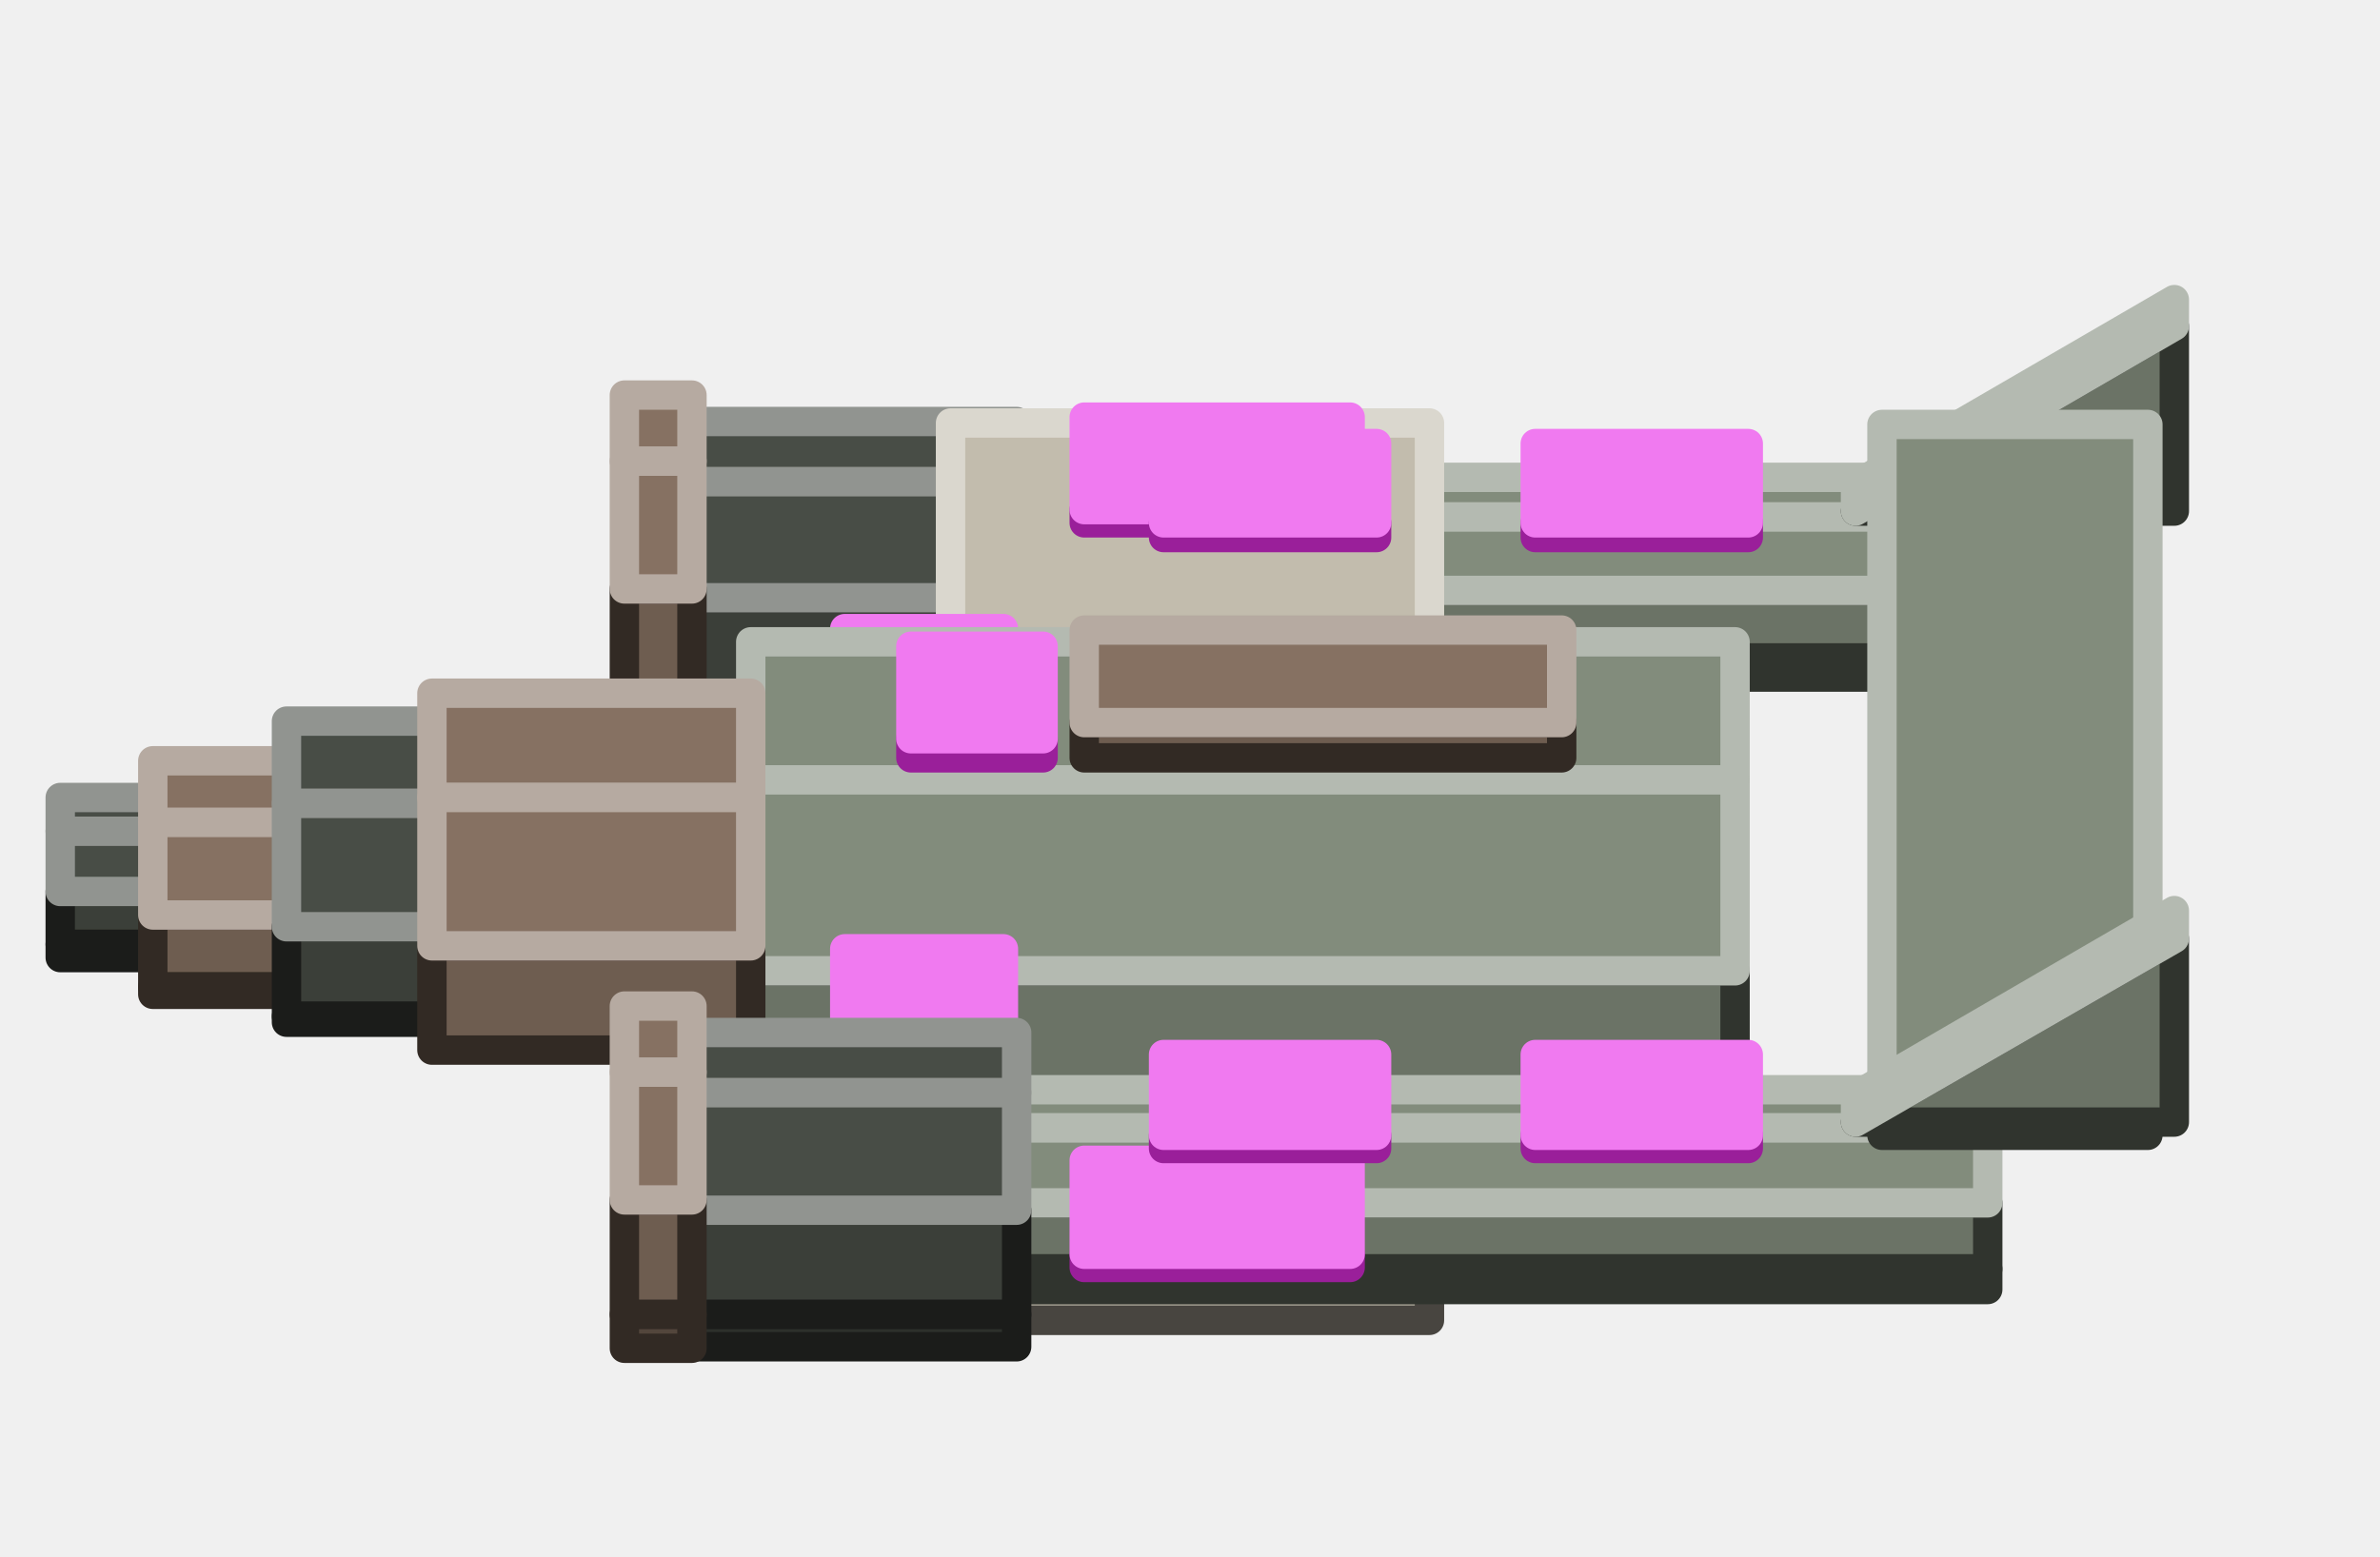
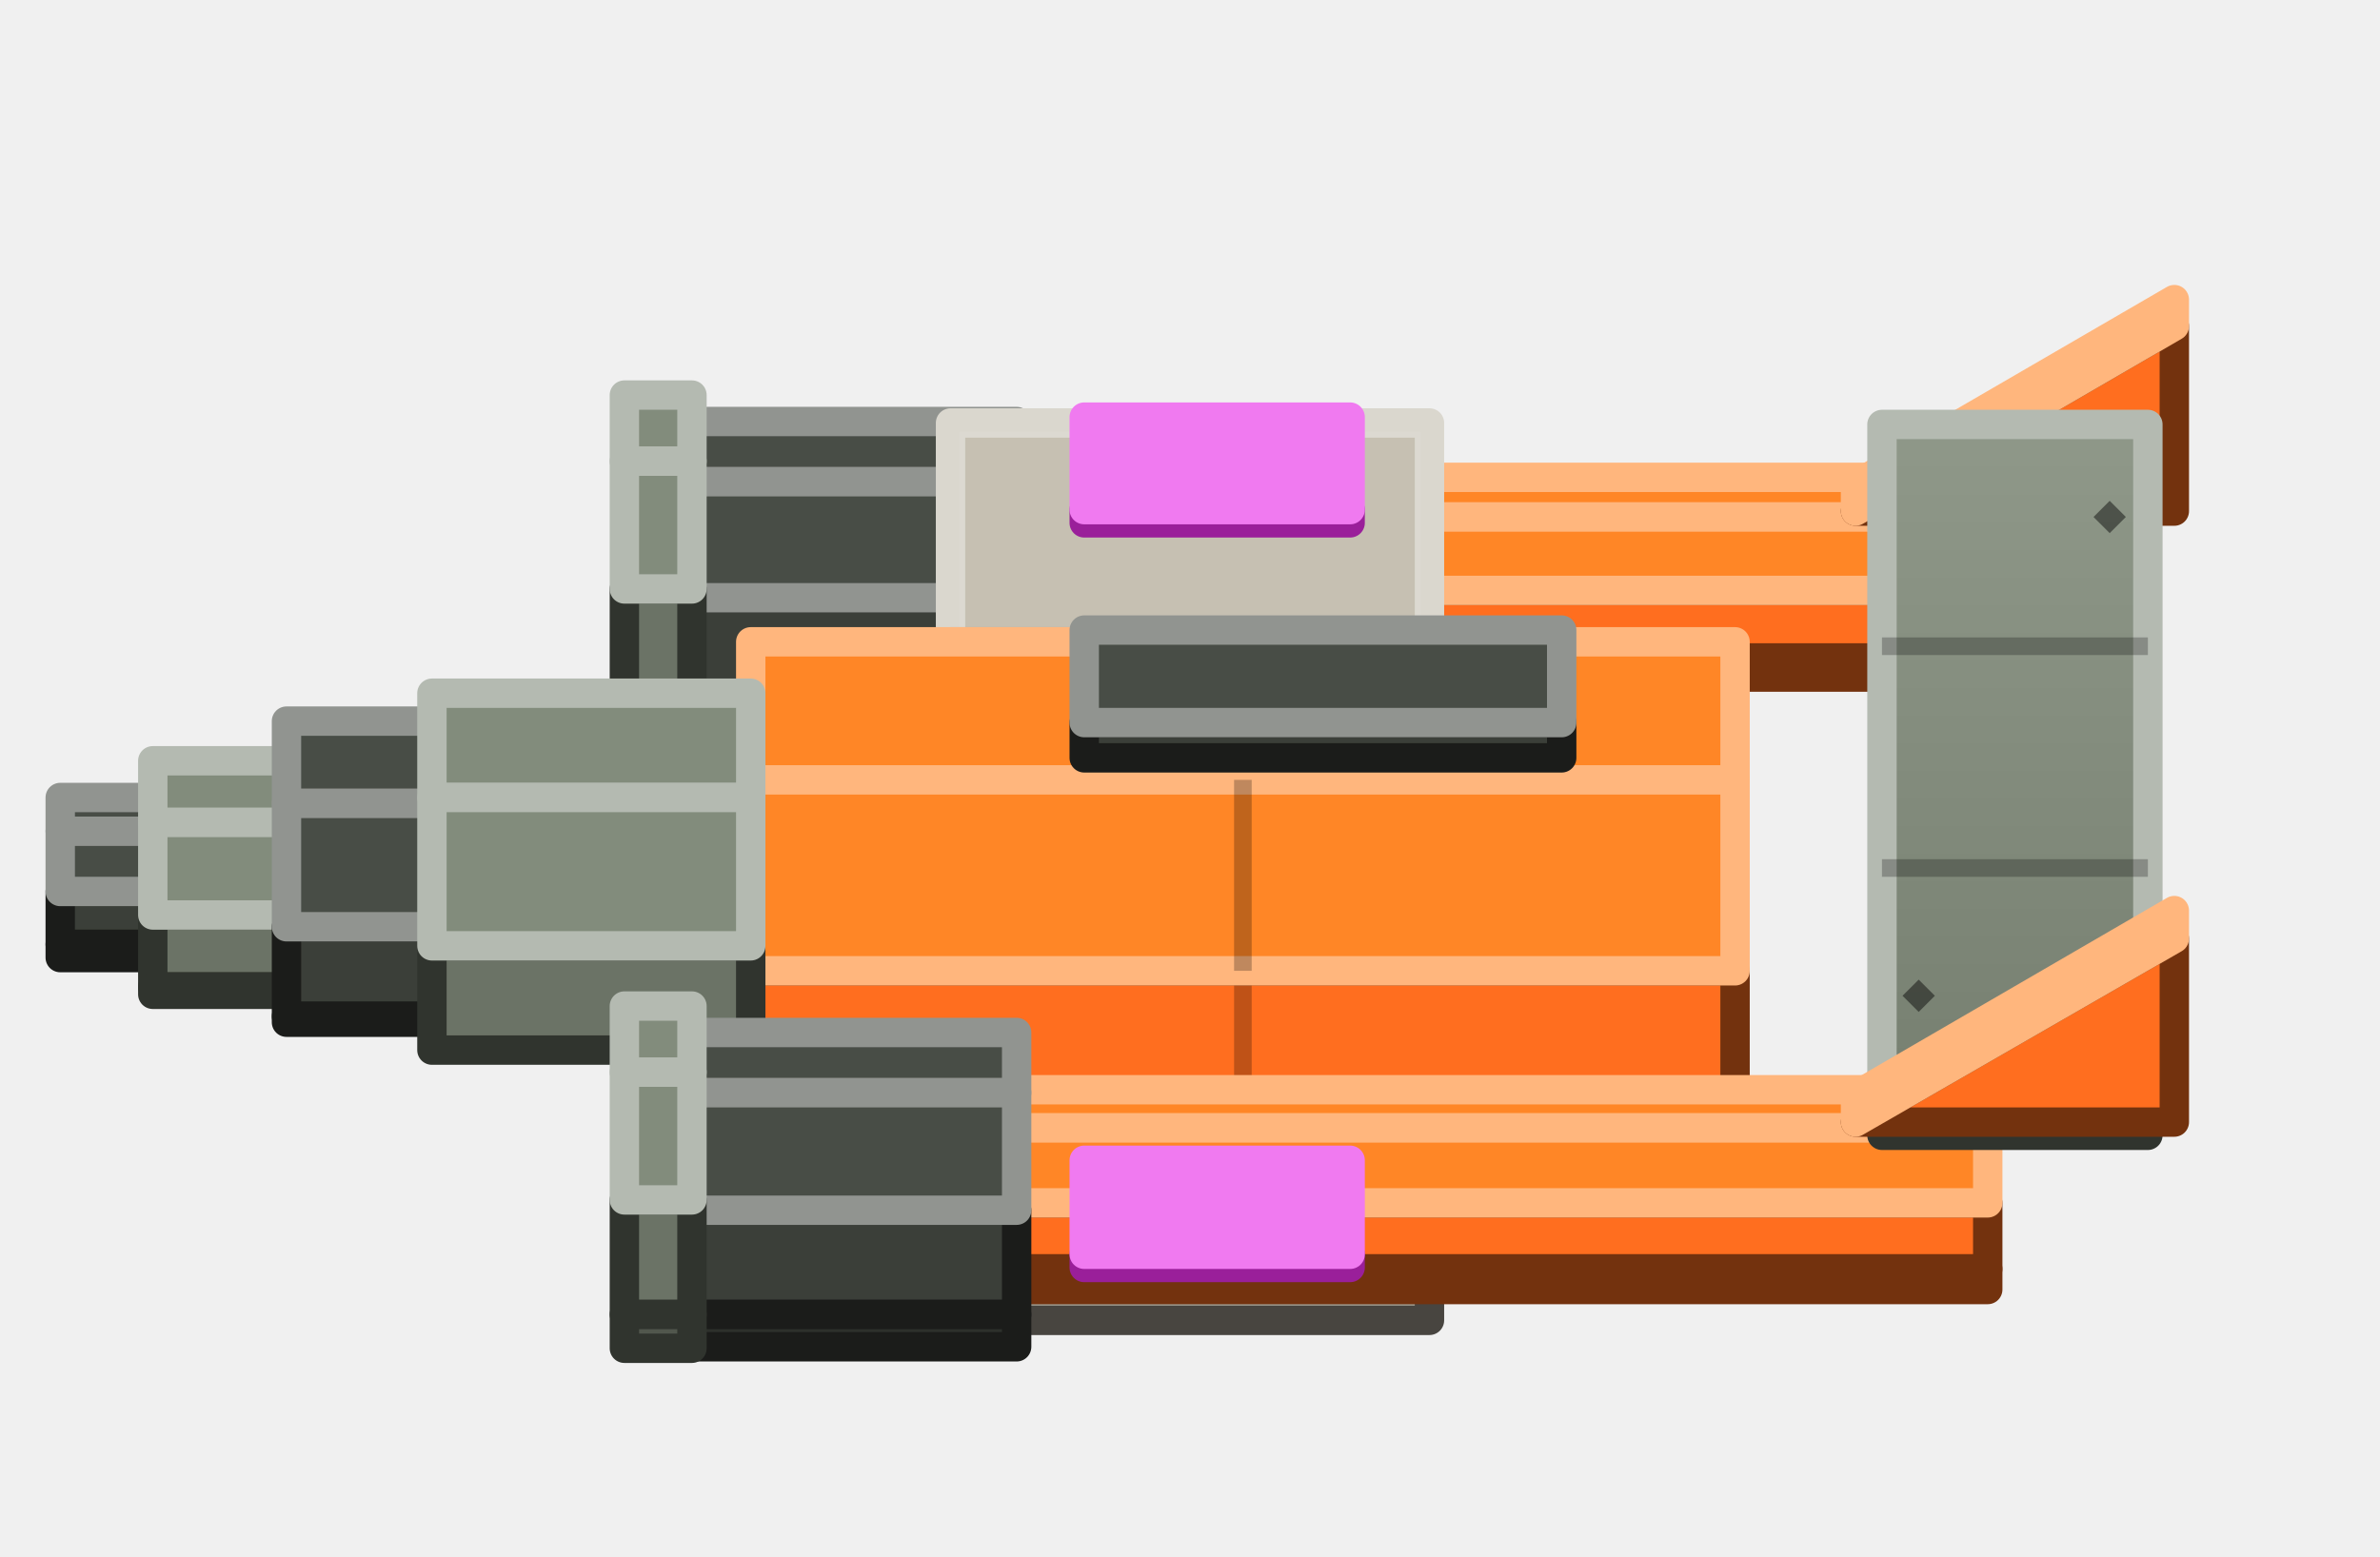
<svg xmlns="http://www.w3.org/2000/svg" width="162" height="106" viewBox="0 0 162 106">
+   <defs>
+     <linearGradient id="s0" x1="0" y1="0" x2="0" y2="1">
+       <stop offset="0" stop-color="#8F9889" />
+       <stop offset="1" stop-color="#778071" />
+     </linearGradient>
+   </defs>
  <g stroke-width="2" stroke-linejoin="round">
-     <polygon points="135.3,40.2 135.3,44.8 62.9,44.8 62.9,40.2" fill="#6B7366" stroke="#30342E" />
-     <polygon points="135.3,44.8 135.3,46.1 62.9,46.1 62.9,44.8" fill="#51574D" stroke="#30342E" />
-     <polygon points="135.3,32.5 135.3,35.2 62.9,35.2 62.9,32.5" fill="#828C7C" stroke="#B4BAB1" />
-     <polygon points="135.3,35.2 135.3,40.2 62.9,40.2 62.9,35.2" fill="#828C7C" stroke="#B4BAB1" />
+     <polygon points="135.3,40.2 135.3,44.8 62.9,44.8 62.9,40.2" fill="#FF6E1F" stroke="#73320E" />
+     <polygon points="135.3,44.8 135.3,46.1 62.9,46.1 62.9,44.8" fill="#C15317" stroke="#73320E" />
+     <polygon points="135.3,32.5 135.3,35.2 62.9,35.2 62.9,32.5" fill="#FF8626" stroke="#FFB67D" />
+     <polygon points="135.3,35.2 135.3,40.2 62.9,40.2 62.9,35.2" fill="#FF8626" stroke="#FFB67D" />
    <polygon points="69.2,40.7 69.2,47.9 45.7,47.9 45.7,40.7" fill="#3B3F39" stroke="#1B1C1A" />
    <polygon points="69.2,47.9 69.2,50 45.7,50 45.7,47.9" fill="#2D302B" stroke="#1B1C1A" />
    <polygon points="69.2,28.7 69.2,32.8 45.7,32.8 45.7,28.7" fill="#484D46" stroke="#919490" />
    <polygon points="69.2,32.8 69.2,40.7 45.7,40.7 45.7,32.8" fill="#484D46" stroke="#919490" />
-     <polygon points="47.1,40.1 47.1,47.9 42.5,47.9 42.5,40.1" fill="#6E5D50" stroke="#322A24" />
-     <polygon points="47.1,47.9 47.1,50.2 42.5,50.2 42.5,47.9" fill="#53463C" stroke="#322A24" />
-     <polygon points="47.1,26.9 47.1,31.4 42.5,31.4 42.5,26.9" fill="#867162" stroke="#B6AAA1" />
-     <polygon points="47.1,31.4 47.1,40.1 42.5,40.1 42.5,31.4" fill="#867162" stroke="#B6AAA1" />
+     <polygon points="47.1,40.1 47.1,47.9 42.5,47.9 42.5,40.1" fill="#6B7366" stroke="#30342E" />
+     <polygon points="47.1,47.9 47.1,50.2 42.5,50.2 42.5,47.9" fill="#51574D" stroke="#30342E" />
+     <polygon points="47.1,26.9 47.1,31.4 42.5,31.4 42.5,26.9" fill="#828C7C" stroke="#B4BAB1" />
+     <polygon points="47.1,31.4 47.1,40.1 42.5,40.1 42.5,31.4" fill="#828C7C" stroke="#B4BAB1" />
    <polygon points="97.3,89.9 64.7,89.9 64.7,86.8 97.3,86.8" fill="#9F9A8E" stroke="#484540" />
    <polygon points="64.7,28.8 97.3,28.8 97.3,86.8 64.7,86.8" fill="#C2BCAD" stroke="#DAD7CE" />
+     <polygon points="64.7,42.7 97.3,42.7 97.3,43.9 64.7,43.9" fill="#000000" fill-opacity="0.25" />
+     <polygon points="64.7,57.2 97.3,57.2 97.3,58.4 64.7,58.4" fill="#000000" fill-opacity="0.25" />
+     <polygon points="64.7,71.7 97.3,71.7 97.3,72.9 64.7,72.9" fill="#000000" fill-opacity="0.25" />
+     <polygon points="65.3,29.4 96.7,29.4 96.7,42.7 65.3,42.7" fill="#FFFFFF" fill-opacity="0.06" />
+     <polygon points="65.3,43.9 96.7,43.9 96.7,57.2 65.3,57.2" fill="#000000" fill-opacity="0.06" />
    <polygon points="91.9,35.6 73.8,35.6 73.8,34.7 91.9,34.7" fill="#D234D2" stroke="#9A1F9A" />
    <polygon points="73.8,28.4 91.9,28.4 91.9,34.7 73.8,34.7" fill="#F07AF0" stroke="#F07AF0" />
-     <polygon points="119,36.6 104.5,36.6 104.5,35.6 119,35.6" fill="#D234D2" stroke="#9A1F9A" />
-     <polygon points="104.5,30.2 119,30.2 119,35.6 104.5,35.6" fill="#F07AF0" stroke="#F07AF0" />
-     <polygon points="93.7,36.6 79.2,36.6 79.2,35.6 93.7,35.6" fill="#D234D2" stroke="#9A1F9A" />
-     <polygon points="79.2,30.2 93.7,30.2 93.7,35.6 79.2,35.6" fill="#F07AF0" stroke="#F07AF0" />
-     <polygon points="148,34.8 126.3,34.8 148,22.2" fill="#6B7366" stroke="#30342E" />
-     <polygon points="126.3,33 148,20.4 148,22.2 126.3,34.8" fill="#828C7C" stroke="#B4BAB1" />
-     <polygon points="68.3,50.1 57.5,50.1 57.5,49.2 68.3,49.2" fill="#D234D2" stroke="#9A1F9A" />
-     <polygon points="57.5,42.8 68.3,42.8 68.3,49.2 57.5,49.2" fill="#F07AF0" stroke="#F07AF0" />
+     <polygon points="148,34.8 126.3,34.8 148,22.2" fill="#FF6E1F" stroke="#73320E" />
+     <polygon points="126.3,33 148,20.4 148,22.2 126.3,34.8" fill="#FF8626" stroke="#FFB67D" />
    <polygon points="13.1,60.7 13.1,64.3 4.1,64.3 4.1,60.7" fill="#3B3F39" stroke="#1B1C1A" />
    <polygon points="13.1,64.3 13.1,65.2 4.1,65.2 4.1,64.3" fill="#2D302B" stroke="#1B1C1A" />
    <polygon points="13.1,54.3 13.1,56.6 4.1,56.6 4.1,54.3" fill="#484D46" stroke="#919490" />
    <polygon points="13.1,56.6 13.1,60.7 4.1,60.7 4.1,56.6" fill="#484D46" stroke="#919490" />
-     <polygon points="21.3,62.3 21.3,67.2 10.4,67.2 10.4,62.3" fill="#6E5D50" stroke="#322A24" />
-     <polygon points="21.3,67.2 21.3,67.7 10.4,67.7 10.4,67.2" fill="#53463C" stroke="#322A24" />
-     <polygon points="21.3,51.8 21.3,56 10.4,56 10.4,51.8" fill="#867162" stroke="#B6AAA1" />
-     <polygon points="21.3,56 21.3,62.3 10.4,62.3 10.4,56" fill="#867162" stroke="#B6AAA1" />
+     <polygon points="21.3,62.3 21.3,67.2 10.4,67.2 10.4,62.3" fill="#6B7366" stroke="#30342E" />
+     <polygon points="21.3,67.2 21.3,67.7 10.4,67.7 10.4,67.2" fill="#51574D" stroke="#30342E" />
+     <polygon points="21.3,51.8 21.3,56 10.4,56 10.4,51.8" fill="#828C7C" stroke="#B4BAB1" />
+     <polygon points="21.3,56 21.3,62.3 10.4,62.3 10.4,56" fill="#828C7C" stroke="#B4BAB1" />
    <polygon points="30.3,63.1 30.3,69.2 19.5,69.2 19.5,63.1" fill="#3B3F39" stroke="#1B1C1A" />
    <polygon points="30.3,69.2 30.3,69.6 19.5,69.6 19.5,69.2" fill="#2D302B" stroke="#1B1C1A" />
    <polygon points="30.3,49.1 30.3,54.7 19.5,54.7 19.5,49.1" fill="#484D46" stroke="#919490" />
    <polygon points="30.3,54.7 30.3,63.1 19.5,63.1 19.5,54.7" fill="#484D46" stroke="#919490" />
-     <polygon points="118.1,66.1 118.1,75.2 51.1,75.2 51.1,66.1" fill="#6B7366" stroke="#30342E" />
-     <polygon points="118.1,43.7 118.1,53.1 51.1,53.1 51.1,43.7" fill="#828C7C" stroke="#B4BAB1" />
-     <polygon points="118.1,53.1 118.1,66.1 51.1,66.1 51.1,53.1" fill="#828C7C" stroke="#B4BAB1" />
-     <polygon points="51.1,64.4 51.1,71.5 29.4,71.5 29.4,64.4" fill="#6E5D50" stroke="#322A24" />
-     <polygon points="51.1,47.2 51.1,54.3 29.4,54.3 29.4,47.2" fill="#867162" stroke="#B6AAA1" />
-     <polygon points="51.1,54.3 51.1,64.4 29.4,64.4 29.4,54.3" fill="#867162" stroke="#B6AAA1" />
-     <polygon points="68.3,71.8 57.5,71.8 57.5,70.9 68.3,70.9" fill="#D234D2" stroke="#9A1F9A" />
-     <polygon points="57.5,64.6 68.3,64.6 68.3,70.9 57.5,70.9" fill="#F07AF0" stroke="#F07AF0" />
-     <polygon points="135.3,81.9 135.3,86.4 62.9,86.4 62.9,81.9" fill="#6B7366" stroke="#30342E" />
-     <polygon points="135.3,86.4 135.3,87.8 62.9,87.8 62.9,86.4" fill="#51574D" stroke="#30342E" />
-     <polygon points="135.3,74.2 135.3,76.8 62.9,76.8 62.9,74.2" fill="#828C7C" stroke="#B4BAB1" />
-     <polygon points="135.3,76.8 135.3,81.9 62.9,81.9 62.9,76.8" fill="#828C7C" stroke="#B4BAB1" />
+     <polygon points="118.1,66.1 118.1,75.2 51.1,75.2 51.1,66.1" fill="#FF6E1F" stroke="#73320E" />
+     <polygon points="85.2,66.1 85.2,75.2 84,75.2 84,66.1" fill="#000000" fill-opacity="0.25" />
+     <polygon points="118.1,43.7 118.1,53.1 51.1,53.1 51.1,43.7" fill="#FF8626" stroke="#FFB67D" />
+     <polygon points="85.2,43.7 85.2,53.1 84,53.1 84,43.7" fill="#000000" fill-opacity="0.25" />
+     <polygon points="118.1,53.1 118.1,66.1 51.1,66.1 51.1,53.1" fill="#FF8626" stroke="#FFB67D" />
+     <polygon points="85.2,53.1 85.2,66.1 84,66.1 84,53.1" fill="#000000" fill-opacity="0.25" />
+     <polygon points="51.1,64.4 51.1,71.5 29.4,71.5 29.4,64.4" fill="#6B7366" stroke="#30342E" />
+     <polygon points="51.1,47.2 51.1,54.3 29.4,54.3 29.4,47.2" fill="#828C7C" stroke="#B4BAB1" />
+     <polygon points="51.1,54.3 51.1,64.4 29.4,64.4 29.4,54.3" fill="#828C7C" stroke="#B4BAB1" />
+     <polygon points="135.3,81.9 135.3,86.4 62.9,86.4 62.9,81.9" fill="#FF6E1F" stroke="#73320E" />
+     <polygon points="135.3,86.4 135.3,87.8 62.9,87.8 62.9,86.4" fill="#C15317" stroke="#73320E" />
+     <polygon points="135.3,74.2 135.3,76.8 62.9,76.8 62.9,74.2" fill="#FF8626" stroke="#FFB67D" />
+     <polygon points="135.3,76.8 135.3,81.9 62.9,81.9 62.9,76.8" fill="#FF8626" stroke="#FFB67D" />
    <polygon points="69.2,82.4 69.2,89.5 45.7,89.5 45.7,82.4" fill="#3B3F39" stroke="#1B1C1A" />
    <polygon points="69.2,89.5 69.2,91.7 45.7,91.7 45.7,89.5" fill="#2D302B" stroke="#1B1C1A" />
    <polygon points="69.2,70.3 69.2,74.4 45.7,74.4 45.7,70.3" fill="#484D46" stroke="#919490" />
    <polygon points="69.2,74.4 69.2,82.4 45.7,82.4 45.7,74.4" fill="#484D46" stroke="#919490" />
-     <polygon points="47.1,81.7 47.1,89.5 42.5,89.5 42.5,81.7" fill="#6E5D50" stroke="#322A24" />
-     <polygon points="47.1,89.5 47.1,91.8 42.5,91.8 42.5,89.5" fill="#53463C" stroke="#322A24" />
-     <polygon points="47.1,68.5 47.1,73 42.5,73 42.5,68.5" fill="#867162" stroke="#B6AAA1" />
-     <polygon points="47.1,73 47.1,81.7 42.5,81.7 42.5,73" fill="#867162" stroke="#B6AAA1" />
+     <polygon points="47.1,81.7 47.1,89.5 42.5,89.5 42.5,81.7" fill="#6B7366" stroke="#30342E" />
+     <polygon points="47.1,89.5 47.1,91.8 42.5,91.8 42.5,89.5" fill="#51574D" stroke="#30342E" />
+     <polygon points="47.1,68.5 47.1,73 42.5,73 42.5,68.5" fill="#828C7C" stroke="#B4BAB1" />
+     <polygon points="47.1,73 47.1,81.7 42.5,81.7 42.5,73" fill="#828C7C" stroke="#B4BAB1" />
    <polygon points="91.9,86.3 73.8,86.3 73.8,85.4 91.9,85.4" fill="#D234D2" stroke="#9A1F9A" />
    <polygon points="73.8,79 91.9,79 91.9,85.4 73.8,85.4" fill="#F07AF0" stroke="#F07AF0" />
    <polygon points="146.2,77.3 128.1,77.3 128.1,74.2 146.2,74.2" fill="#6B7366" stroke="#30342E" />
-     <polygon points="128.1,28.9 146.2,28.9 146.2,74.2 128.1,74.2" fill="#828C7C" stroke="#B4BAB1" />
-     <polygon points="71,51.6 62,51.6 62,50.3 71,50.3" fill="#D234D2" stroke="#9A1F9A" />
-     <polygon points="62,44 71,44 71,50.3 62,50.3" fill="#F07AF0" stroke="#F07AF0" />
-     <polygon points="106.3,51.6 73.8,51.6 73.8,49.2 106.3,49.2" fill="#6E5D50" stroke="#322A24" />
-     <polygon points="73.8,42.9 106.3,42.9 106.3,49.2 73.8,49.2" fill="#867162" stroke="#B6AAA1" />
-     <polygon points="119,78.2 104.5,78.2 104.5,77.3 119,77.3" fill="#D234D2" stroke="#9A1F9A" />
-     <polygon points="104.5,71.8 119,71.8 119,77.3 104.5,77.3" fill="#F07AF0" stroke="#F07AF0" />
-     <polygon points="93.7,78.2 79.2,78.2 79.2,77.3 93.7,77.3" fill="#D234D2" stroke="#9A1F9A" />
-     <polygon points="79.2,71.8 93.7,71.8 93.7,77.3 79.2,77.3" fill="#F07AF0" stroke="#F07AF0" />
-     <polygon points="148,76.4 126.3,76.4 148,63.9" fill="#6B7366" stroke="#30342E" />
-     <polygon points="126.3,74.6 148,62 148,63.9 126.3,76.4" fill="#828C7C" stroke="#B4BAB1" />
+     <polygon points="128.1,28.9 146.2,28.9 146.2,74.2 128.1,74.2" fill="url(#s0)" stroke="#B4BAB1" />
+     <polygon points="128.1,43.4 146.2,43.4 146.2,44.6 128.1,44.6" fill="#000000" fill-opacity="0.25" />
+     <polygon points="128.1,58.5 146.2,58.5 146.2,59.7 128.1,59.7" fill="#000000" fill-opacity="0.25" />
+     <polygon points="129.5,67.8 130.6,66.7 131.7,67.8 130.6,68.9" fill="#000000" fill-opacity="0.45" />
+     <polygon points="142.5,35.2 143.6,34.1 144.7,35.2 143.6,36.3" fill="#000000" fill-opacity="0.45" />
+     <polygon points="106.3,51.6 73.8,51.6 73.8,49.2 106.3,49.2" fill="#3B3F39" stroke="#1B1C1A" />
+     <polygon points="73.8,42.9 106.3,42.9 106.3,49.2 73.8,49.2" fill="#484D46" stroke="#919490" />
+     <polygon points="148,76.4 126.3,76.4 148,63.9" fill="#FF6E1F" stroke="#73320E" />
+     <polygon points="126.3,74.6 148,62 148,63.9 126.3,76.4" fill="#FF8626" stroke="#FFB67D" />
  </g>
</svg>
